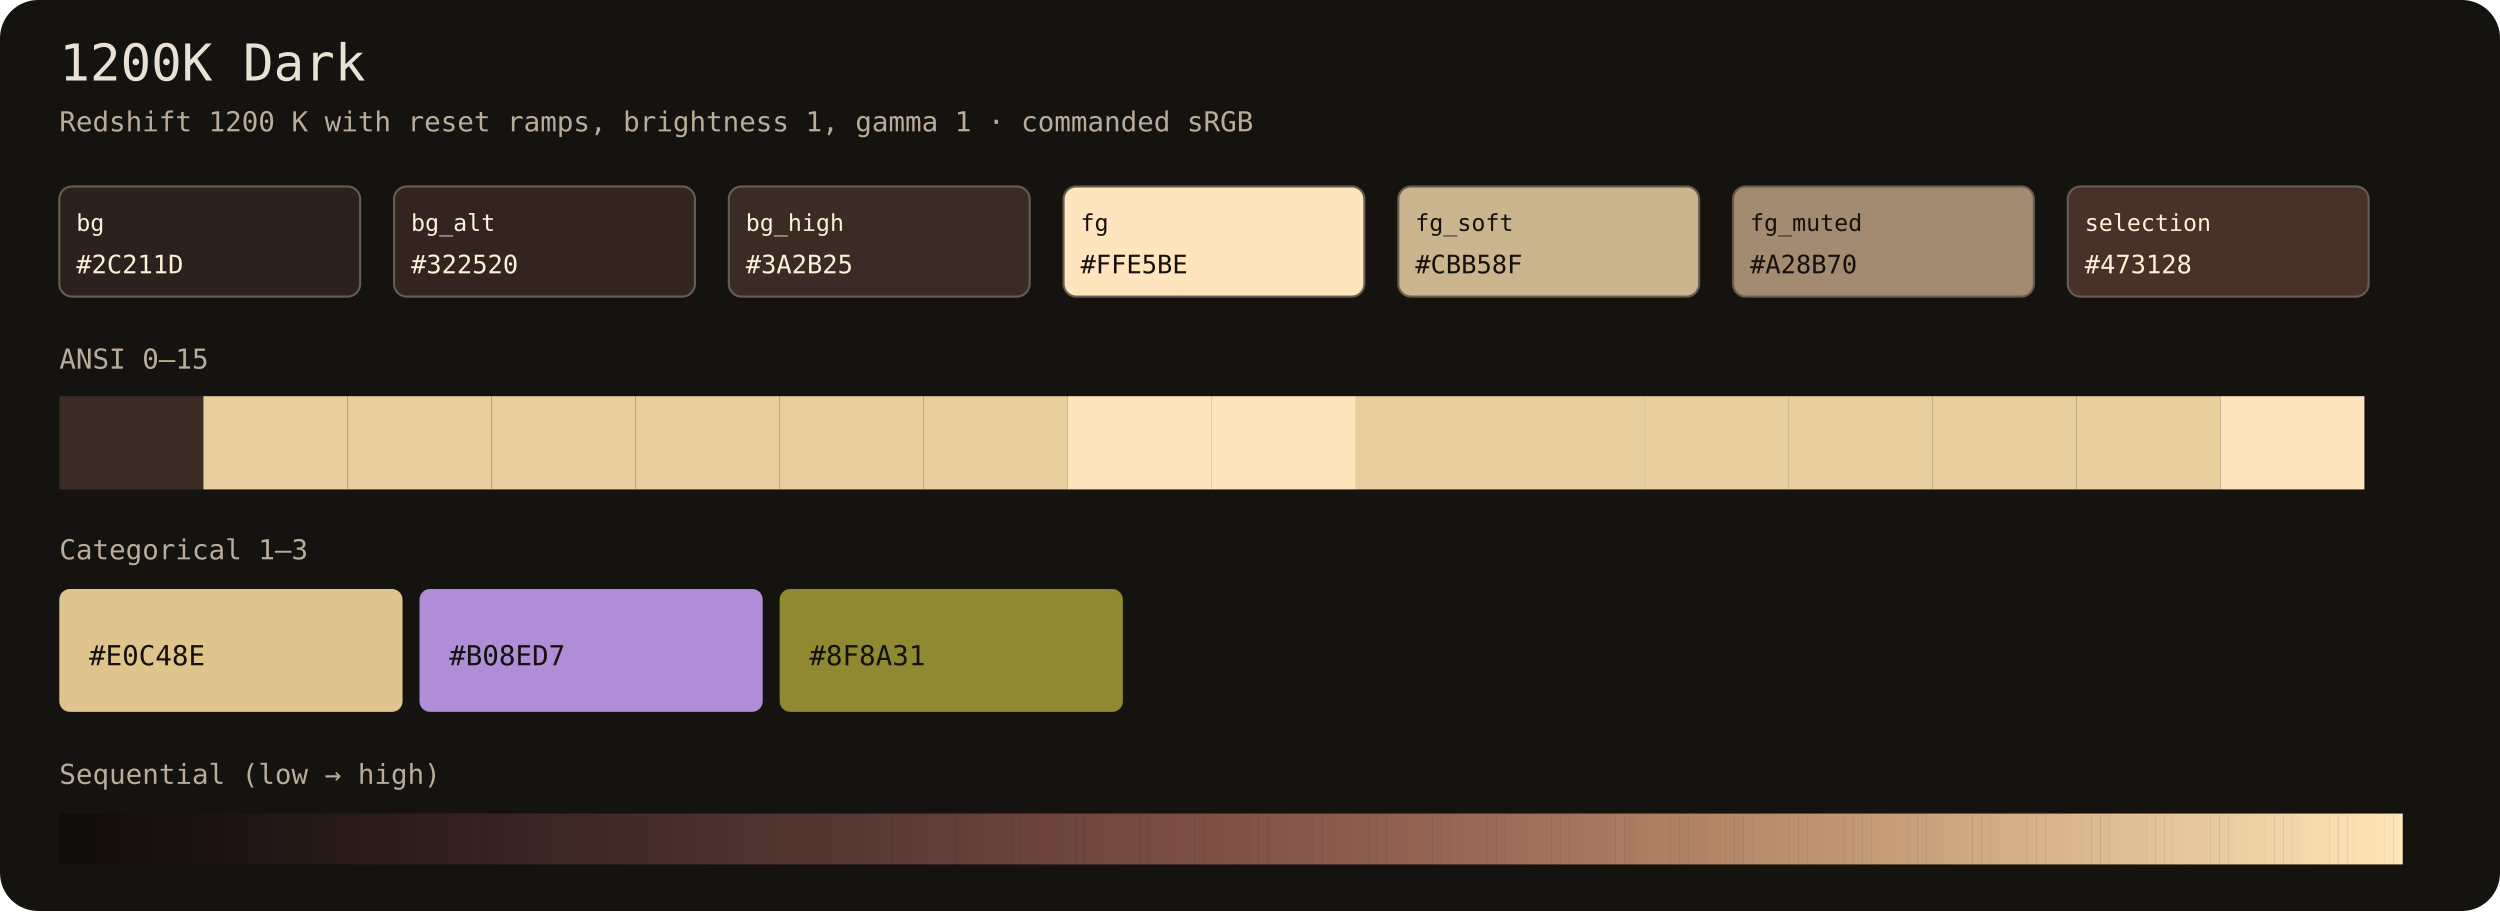
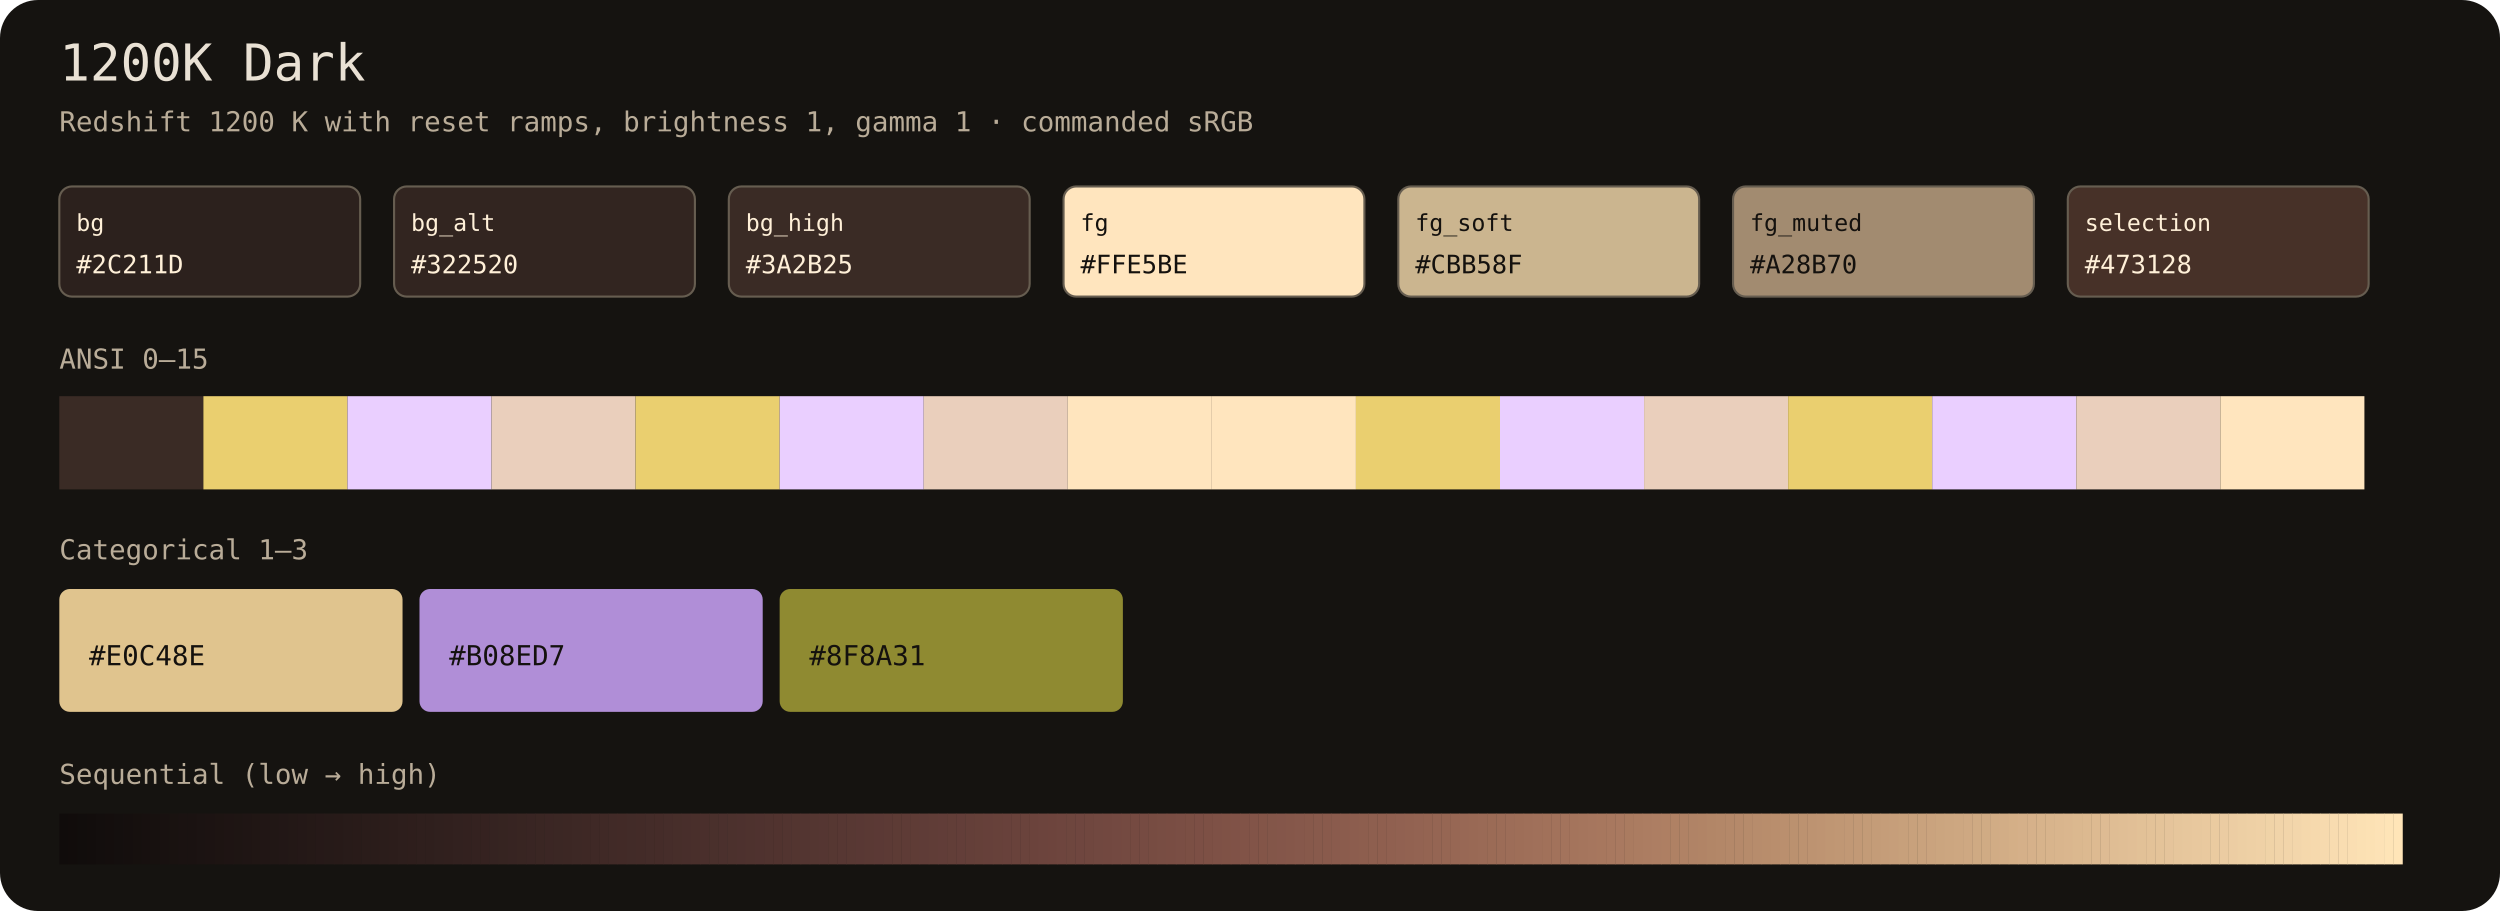
<svg xmlns="http://www.w3.org/2000/svg" width="1180" height="430" viewBox="0 0 1180 430">
  <rect width="100%" height="100%" rx="18" fill="#151310" />
  <text x="28" y="38" fill="#E9E1D4" font-size="24" font-family="ui-monospace, SFMono-Regular, Menlo, monospace">1200K Dark</text>
  <text x="28" y="62" fill="#B9AC98" font-size="13" font-family="ui-monospace, SFMono-Regular, Menlo, monospace">Redshift 1200 K with reset ramps, brightness 1, gamma 1 · commanded sRGB</text>
  <rect x="28" y="88" width="142" height="52" rx="6" fill="#2C211D" stroke="#665D50" />
  <text x="36" y="109" fill="#FFF0D8" font-size="11" font-family="ui-monospace, SFMono-Regular, Menlo, monospace">bg</text>
  <text x="36" y="129" fill="#FFF0D8" font-size="12" font-family="ui-monospace, SFMono-Regular, Menlo, monospace">#2C211D</text>
  <rect x="186" y="88" width="142" height="52" rx="6" fill="#322520" stroke="#665D50" />
  <text x="194" y="109" fill="#FFF0D8" font-size="11" font-family="ui-monospace, SFMono-Regular, Menlo, monospace">bg_alt</text>
  <text x="194" y="129" fill="#FFF0D8" font-size="12" font-family="ui-monospace, SFMono-Regular, Menlo, monospace">#322520</text>
  <rect x="344" y="88" width="142" height="52" rx="6" fill="#3A2B25" stroke="#665D50" />
  <text x="352" y="109" fill="#FFF0D8" font-size="11" font-family="ui-monospace, SFMono-Regular, Menlo, monospace">bg_high</text>
  <text x="352" y="129" fill="#FFF0D8" font-size="12" font-family="ui-monospace, SFMono-Regular, Menlo, monospace">#3A2B25</text>
  <rect x="502" y="88" width="142" height="52" rx="6" fill="#FFE5BE" stroke="#665D50" />
  <text x="510" y="109" fill="#14110E" font-size="11" font-family="ui-monospace, SFMono-Regular, Menlo, monospace">fg</text>
  <text x="510" y="129" fill="#14110E" font-size="12" font-family="ui-monospace, SFMono-Regular, Menlo, monospace">#FFE5BE</text>
  <rect x="660" y="88" width="142" height="52" rx="6" fill="#CBB58F" stroke="#665D50" />
  <text x="668" y="109" fill="#14110E" font-size="11" font-family="ui-monospace, SFMono-Regular, Menlo, monospace">fg_soft</text>
  <text x="668" y="129" fill="#14110E" font-size="12" font-family="ui-monospace, SFMono-Regular, Menlo, monospace">#CBB58F</text>
  <rect x="818" y="88" width="142" height="52" rx="6" fill="#A28B70" stroke="#665D50" />
  <text x="826" y="109" fill="#14110E" font-size="11" font-family="ui-monospace, SFMono-Regular, Menlo, monospace">fg_muted</text>
  <text x="826" y="129" fill="#14110E" font-size="12" font-family="ui-monospace, SFMono-Regular, Menlo, monospace">#A28B70</text>
  <rect x="976" y="88" width="142" height="52" rx="6" fill="#473128" stroke="#665D50" />
  <text x="984" y="109" fill="#FFF0D8" font-size="11" font-family="ui-monospace, SFMono-Regular, Menlo, monospace">selection</text>
  <text x="984" y="129" fill="#FFF0D8" font-size="12" font-family="ui-monospace, SFMono-Regular, Menlo, monospace">#473128</text>
  <text x="28" y="174" fill="#B9AC98" font-size="13" font-family="ui-monospace, SFMono-Regular, Menlo, monospace">ANSI 0–15</text>
  <rect x="28" y="187" width="68" height="44" fill="#3A2B25" />
-   <rect x="96" y="187" width="68" height="44" fill="#EACF9E" />
-   <rect x="164" y="187" width="68" height="44" fill="#EACF9E" />
-   <rect x="232" y="187" width="68" height="44" fill="#EACF9E" />
-   <rect x="300" y="187" width="68" height="44" fill="#EACF9E" />
-   <rect x="368" y="187" width="68" height="44" fill="#EACF9E" />
-   <rect x="436" y="187" width="68" height="44" fill="#EACF9E" />
+   <rect x="96" y="187" width="68" height="44" fill="#EACF6F" />
+   <rect x="164" y="187" width="68" height="44" fill="#EACFFF" />
+   <rect x="232" y="187" width="68" height="44" fill="#EACFBC" />
+   <rect x="300" y="187" width="68" height="44" fill="#EACF6F" />
+   <rect x="368" y="187" width="68" height="44" fill="#EACFFF" />
+   <rect x="436" y="187" width="68" height="44" fill="#EACFBC" />
  <rect x="504" y="187" width="68" height="44" fill="#FFE5BE" />
  <rect x="572" y="187" width="68" height="44" fill="#FFE5BE" />
-   <rect x="640" y="187" width="68" height="44" fill="#EACF9E" />
-   <rect x="708" y="187" width="68" height="44" fill="#EACF9E" />
-   <rect x="776" y="187" width="68" height="44" fill="#EACF9E" />
-   <rect x="844" y="187" width="68" height="44" fill="#EACF9E" />
-   <rect x="912" y="187" width="68" height="44" fill="#EACF9E" />
-   <rect x="980" y="187" width="68" height="44" fill="#EACF9E" />
+   <rect x="640" y="187" width="68" height="44" fill="#EACF6F" />
+   <rect x="708" y="187" width="68" height="44" fill="#EACFFF" />
+   <rect x="776" y="187" width="68" height="44" fill="#EACFBC" />
+   <rect x="844" y="187" width="68" height="44" fill="#EACF6F" />
+   <rect x="912" y="187" width="68" height="44" fill="#EACFFF" />
+   <rect x="980" y="187" width="68" height="44" fill="#EACFBC" />
  <rect x="1048" y="187" width="68" height="44" fill="#FFE5BE" />
  <text x="28" y="264" fill="#B9AC98" font-size="13" font-family="ui-monospace, SFMono-Regular, Menlo, monospace">Categorical 1–3</text>
  <rect x="28" y="278" width="162" height="58" rx="5" fill="#E0C48E" />
  <text x="42" y="314" fill="#14110E" font-size="13" font-family="ui-monospace, SFMono-Regular, Menlo, monospace">#E0C48E</text>
  <rect x="198" y="278" width="162" height="58" rx="5" fill="#B08ED7" />
  <text x="212" y="314" fill="#14110E" font-size="13" font-family="ui-monospace, SFMono-Regular, Menlo, monospace">#B08ED7</text>
  <rect x="368" y="278" width="162" height="58" rx="5" fill="#8F8A31" />
  <text x="382" y="314" fill="#14110E" font-size="13" font-family="ui-monospace, SFMono-Regular, Menlo, monospace">#8F8A31</text>
  <text x="28" y="370" fill="#B9AC98" font-size="13" font-family="ui-monospace, SFMono-Regular, Menlo, monospace">Sequential (low → high)</text>
  <rect x="28.00" y="384" width="4.5" height="24" fill="#100C0B" />
  <rect x="32.32" y="384" width="4.5" height="24" fill="#110C0B" />
  <rect x="36.64" y="384" width="4.5" height="24" fill="#110D0C" />
  <rect x="40.96" y="384" width="4.5" height="24" fill="#120D0C" />
  <rect x="45.28" y="384" width="4.5" height="24" fill="#130E0D" />
  <rect x="49.60" y="384" width="4.5" height="24" fill="#140E0D" />
  <rect x="53.92" y="384" width="4.5" height="24" fill="#140F0E" />
  <rect x="58.24" y="384" width="4.5" height="24" fill="#150F0E" />
  <rect x="62.56" y="384" width="4.5" height="24" fill="#16100E" />
  <rect x="66.88" y="384" width="4.5" height="24" fill="#17100F" />
  <rect x="71.20" y="384" width="4.5" height="24" fill="#17110F" />
  <rect x="75.52" y="384" width="4.5" height="24" fill="#181110" />
  <rect x="79.84" y="384" width="4.5" height="24" fill="#191210" />
  <rect x="84.16" y="384" width="4.5" height="24" fill="#1A1211" />
  <rect x="88.48" y="384" width="4.5" height="24" fill="#1A1211" />
  <rect x="92.80" y="384" width="4.5" height="24" fill="#1B1312" />
  <rect x="97.12" y="384" width="4.5" height="24" fill="#1C1312" />
  <rect x="101.44" y="384" width="4.5" height="24" fill="#1D1412" />
  <rect x="105.76" y="384" width="4.5" height="24" fill="#1E1413" />
  <rect x="110.08" y="384" width="4.5" height="24" fill="#1E1513" />
  <rect x="114.40" y="384" width="4.5" height="24" fill="#1F1514" />
  <rect x="118.72" y="384" width="4.5" height="24" fill="#201614" />
  <rect x="123.04" y="384" width="4.5" height="24" fill="#211615" />
  <rect x="127.36" y="384" width="4.5" height="24" fill="#211715" />
  <rect x="131.68" y="384" width="4.5" height="24" fill="#221716" />
  <rect x="136.00" y="384" width="4.5" height="24" fill="#231816" />
  <rect x="140.32" y="384" width="4.5" height="24" fill="#241817" />
  <rect x="144.64" y="384" width="4.5" height="24" fill="#251917" />
  <rect x="148.96" y="384" width="4.5" height="24" fill="#261918" />
  <rect x="153.28" y="384" width="4.5" height="24" fill="#261A18" />
  <rect x="157.60" y="384" width="4.5" height="24" fill="#271A18" />
  <rect x="161.92" y="384" width="4.5" height="24" fill="#281B19" />
  <rect x="166.24" y="384" width="4.5" height="24" fill="#291B19" />
  <rect x="170.56" y="384" width="4.5" height="24" fill="#2A1C1A" />
  <rect x="174.88" y="384" width="4.5" height="24" fill="#2A1C1A" />
  <rect x="179.20" y="384" width="4.5" height="24" fill="#2B1D1B" />
  <rect x="183.52" y="384" width="4.5" height="24" fill="#2C1D1B" />
  <rect x="187.84" y="384" width="4.5" height="24" fill="#2D1E1C" />
  <rect x="192.16" y="384" width="4.5" height="24" fill="#2E1E1C" />
  <rect x="196.48" y="384" width="4.5" height="24" fill="#2F1F1D" />
  <rect x="200.80" y="384" width="4.5" height="24" fill="#2F1F1D" />
  <rect x="205.12" y="384" width="4.5" height="24" fill="#30201E" />
  <rect x="209.44" y="384" width="4.5" height="24" fill="#31201E" />
  <rect x="213.76" y="384" width="4.5" height="24" fill="#32211F" />
  <rect x="218.08" y="384" width="4.5" height="24" fill="#33211F" />
  <rect x="222.40" y="384" width="4.5" height="24" fill="#342220" />
  <rect x="226.72" y="384" width="4.5" height="24" fill="#352220" />
  <rect x="231.04" y="384" width="4.5" height="24" fill="#352321" />
  <rect x="235.36" y="384" width="4.5" height="24" fill="#362421" />
  <rect x="239.68" y="384" width="4.5" height="24" fill="#372422" />
  <rect x="244.00" y="384" width="4.5" height="24" fill="#382522" />
  <rect x="248.32" y="384" width="4.5" height="24" fill="#392523" />
  <rect x="252.64" y="384" width="4.5" height="24" fill="#3A2623" />
  <rect x="256.96" y="384" width="4.5" height="24" fill="#3B2624" />
  <rect x="261.28" y="384" width="4.5" height="24" fill="#3B2724" />
  <rect x="265.60" y="384" width="4.5" height="24" fill="#3C2724" />
  <rect x="269.92" y="384" width="4.5" height="24" fill="#3D2825" />
  <rect x="274.24" y="384" width="4.5" height="24" fill="#3E2825" />
  <rect x="278.56" y="384" width="4.5" height="24" fill="#3F2926" />
  <rect x="282.88" y="384" width="4.5" height="24" fill="#402926" />
  <rect x="287.20" y="384" width="4.5" height="24" fill="#412A27" />
  <rect x="291.52" y="384" width="4.5" height="24" fill="#422A27" />
  <rect x="295.84" y="384" width="4.5" height="24" fill="#422B28" />
  <rect x="300.16" y="384" width="4.5" height="24" fill="#432B28" />
  <rect x="304.48" y="384" width="4.5" height="24" fill="#442C29" />
  <rect x="308.80" y="384" width="4.5" height="24" fill="#452C29" />
  <rect x="313.12" y="384" width="4.5" height="24" fill="#462D2A" />
  <rect x="317.44" y="384" width="4.5" height="24" fill="#472E2A" />
  <rect x="321.76" y="384" width="4.5" height="24" fill="#482E2B" />
  <rect x="326.08" y="384" width="4.5" height="24" fill="#492F2B" />
  <rect x="330.40" y="384" width="4.5" height="24" fill="#4A2F2C" />
  <rect x="334.72" y="384" width="4.5" height="24" fill="#4A302C" />
  <rect x="339.04" y="384" width="4.5" height="24" fill="#4B302D" />
  <rect x="343.36" y="384" width="4.5" height="24" fill="#4C312D" />
  <rect x="347.68" y="384" width="4.5" height="24" fill="#4D312E" />
  <rect x="352.00" y="384" width="4.5" height="24" fill="#4E322E" />
  <rect x="356.32" y="384" width="4.5" height="24" fill="#4F322F" />
  <rect x="360.64" y="384" width="4.5" height="24" fill="#50332F" />
  <rect x="364.96" y="384" width="4.5" height="24" fill="#51332F" />
  <rect x="369.28" y="384" width="4.5" height="24" fill="#523430" />
  <rect x="373.60" y="384" width="4.5" height="24" fill="#533530" />
  <rect x="377.92" y="384" width="4.5" height="24" fill="#533531" />
  <rect x="382.24" y="384" width="4.5" height="24" fill="#543631" />
  <rect x="386.56" y="384" width="4.5" height="24" fill="#553632" />
  <rect x="390.88" y="384" width="4.5" height="24" fill="#563732" />
  <rect x="395.20" y="384" width="4.5" height="24" fill="#573733" />
  <rect x="399.52" y="384" width="4.5" height="24" fill="#583833" />
  <rect x="403.84" y="384" width="4.5" height="24" fill="#593834" />
  <rect x="408.16" y="384" width="4.5" height="24" fill="#5A3934" />
  <rect x="412.48" y="384" width="4.5" height="24" fill="#5B3935" />
  <rect x="416.80" y="384" width="4.5" height="24" fill="#5C3A35" />
  <rect x="421.12" y="384" width="4.5" height="24" fill="#5D3B35" />
  <rect x="425.44" y="384" width="4.5" height="24" fill="#5E3B36" />
  <rect x="429.76" y="384" width="4.5" height="24" fill="#5F3C36" />
  <rect x="434.08" y="384" width="4.5" height="24" fill="#5F3C37" />
  <rect x="438.40" y="384" width="4.5" height="24" fill="#603D37" />
  <rect x="442.72" y="384" width="4.5" height="24" fill="#613D38" />
  <rect x="447.04" y="384" width="4.5" height="24" fill="#623E38" />
  <rect x="451.36" y="384" width="4.5" height="24" fill="#633E39" />
  <rect x="455.68" y="384" width="4.5" height="24" fill="#643F39" />
  <rect x="460.00" y="384" width="4.5" height="24" fill="#654039" />
  <rect x="464.32" y="384" width="4.5" height="24" fill="#66403A" />
  <rect x="468.64" y="384" width="4.5" height="24" fill="#67413A" />
  <rect x="472.96" y="384" width="4.5" height="24" fill="#68413B" />
  <rect x="477.28" y="384" width="4.5" height="24" fill="#69423B" />
  <rect x="481.60" y="384" width="4.5" height="24" fill="#6A433C" />
  <rect x="485.92" y="384" width="4.5" height="24" fill="#6B433C" />
  <rect x="490.24" y="384" width="4.5" height="24" fill="#6C443D" />
  <rect x="494.56" y="384" width="4.5" height="24" fill="#6D443D" />
  <rect x="498.88" y="384" width="4.5" height="24" fill="#6E453E" />
  <rect x="503.20" y="384" width="4.5" height="24" fill="#6E463E" />
  <rect x="507.52" y="384" width="4.5" height="24" fill="#6F463F" />
  <rect x="511.84" y="384" width="4.5" height="24" fill="#70473F" />
  <rect x="516.16" y="384" width="4.5" height="24" fill="#714840" />
  <rect x="520.48" y="384" width="4.5" height="24" fill="#724840" />
  <rect x="524.80" y="384" width="4.5" height="24" fill="#734941" />
  <rect x="529.12" y="384" width="4.5" height="24" fill="#744A41" />
  <rect x="533.44" y="384" width="4.5" height="24" fill="#754A41" />
  <rect x="537.76" y="384" width="4.5" height="24" fill="#764B42" />
  <rect x="542.08" y="384" width="4.5" height="24" fill="#774C42" />
  <rect x="546.40" y="384" width="4.5" height="24" fill="#784D43" />
  <rect x="550.72" y="384" width="4.5" height="24" fill="#794D43" />
  <rect x="555.04" y="384" width="4.5" height="24" fill="#7A4E44" />
  <rect x="559.36" y="384" width="4.5" height="24" fill="#7B4F44" />
  <rect x="563.68" y="384" width="4.5" height="24" fill="#7C4F45" />
  <rect x="568.00" y="384" width="4.5" height="24" fill="#7D5045" />
  <rect x="572.32" y="384" width="4.5" height="24" fill="#7E5146" />
  <rect x="576.64" y="384" width="4.5" height="24" fill="#7F5246" />
  <rect x="580.96" y="384" width="4.5" height="24" fill="#805247" />
  <rect x="585.28" y="384" width="4.5" height="24" fill="#815347" />
  <rect x="589.60" y="384" width="4.5" height="24" fill="#825448" />
  <rect x="593.92" y="384" width="4.5" height="24" fill="#835548" />
  <rect x="598.24" y="384" width="4.5" height="24" fill="#835649" />
  <rect x="602.56" y="384" width="4.5" height="24" fill="#84564A" />
  <rect x="606.88" y="384" width="4.5" height="24" fill="#85574A" />
  <rect x="611.20" y="384" width="4.5" height="24" fill="#86584B" />
  <rect x="615.52" y="384" width="4.5" height="24" fill="#87594B" />
  <rect x="619.84" y="384" width="4.5" height="24" fill="#885A4C" />
  <rect x="624.16" y="384" width="4.5" height="24" fill="#895A4C" />
  <rect x="628.48" y="384" width="4.5" height="24" fill="#8A5B4D" />
  <rect x="632.80" y="384" width="4.5" height="24" fill="#8B5C4D" />
  <rect x="637.12" y="384" width="4.5" height="24" fill="#8C5D4E" />
  <rect x="641.44" y="384" width="4.5" height="24" fill="#8D5E4E" />
  <rect x="645.76" y="384" width="4.5" height="24" fill="#8E5F4F" />
  <rect x="650.08" y="384" width="4.5" height="24" fill="#8F5F4F" />
  <rect x="654.40" y="384" width="4.5" height="24" fill="#906050" />
  <rect x="658.72" y="384" width="4.5" height="24" fill="#916151" />
  <rect x="663.04" y="384" width="4.5" height="24" fill="#926251" />
  <rect x="667.36" y="384" width="4.5" height="24" fill="#936352" />
  <rect x="671.68" y="384" width="4.5" height="24" fill="#946452" />
  <rect x="676.00" y="384" width="4.5" height="24" fill="#956553" />
  <rect x="680.32" y="384" width="4.5" height="24" fill="#966653" />
  <rect x="684.64" y="384" width="4.5" height="24" fill="#976754" />
  <rect x="688.96" y="384" width="4.5" height="24" fill="#986855" />
  <rect x="693.28" y="384" width="4.5" height="24" fill="#996955" />
  <rect x="697.60" y="384" width="4.5" height="24" fill="#9A6A56" />
  <rect x="701.92" y="384" width="4.5" height="24" fill="#9B6B56" />
  <rect x="706.24" y="384" width="4.5" height="24" fill="#9C6C57" />
  <rect x="710.56" y="384" width="4.5" height="24" fill="#9D6D58" />
  <rect x="714.88" y="384" width="4.5" height="24" fill="#9E6E58" />
  <rect x="719.20" y="384" width="4.5" height="24" fill="#9F6F59" />
  <rect x="723.52" y="384" width="4.5" height="24" fill="#A0705A" />
  <rect x="727.84" y="384" width="4.5" height="24" fill="#A1715A" />
  <rect x="732.16" y="384" width="4.5" height="24" fill="#A2725B" />
  <rect x="736.48" y="384" width="4.5" height="24" fill="#A3735C" />
  <rect x="740.80" y="384" width="4.5" height="24" fill="#A4745C" />
  <rect x="745.12" y="384" width="4.5" height="24" fill="#A5755D" />
  <rect x="749.44" y="384" width="4.5" height="24" fill="#A6765E" />
  <rect x="753.76" y="384" width="4.5" height="24" fill="#A7775E" />
  <rect x="758.08" y="384" width="4.5" height="24" fill="#A8785F" />
  <rect x="762.40" y="384" width="4.5" height="24" fill="#A97960" />
  <rect x="766.72" y="384" width="4.5" height="24" fill="#AA7B60" />
  <rect x="771.04" y="384" width="4.5" height="24" fill="#AB7C61" />
  <rect x="775.36" y="384" width="4.5" height="24" fill="#AC7D62" />
  <rect x="779.68" y="384" width="4.5" height="24" fill="#AD7E63" />
  <rect x="784.00" y="384" width="4.5" height="24" fill="#AE7F63" />
  <rect x="788.32" y="384" width="4.5" height="24" fill="#AF8164" />
  <rect x="792.64" y="384" width="4.5" height="24" fill="#B08265" />
  <rect x="796.96" y="384" width="4.5" height="24" fill="#B08366" />
  <rect x="801.28" y="384" width="4.5" height="24" fill="#B18466" />
  <rect x="805.60" y="384" width="4.5" height="24" fill="#B28667" />
  <rect x="809.92" y="384" width="4.5" height="24" fill="#B38768" />
  <rect x="814.24" y="384" width="4.5" height="24" fill="#B48869" />
  <rect x="818.56" y="384" width="4.5" height="24" fill="#B5896A" />
  <rect x="822.88" y="384" width="4.5" height="24" fill="#B68B6B" />
  <rect x="827.20" y="384" width="4.5" height="24" fill="#B78C6C" />
  <rect x="831.52" y="384" width="4.5" height="24" fill="#B88D6C" />
  <rect x="835.84" y="384" width="4.5" height="24" fill="#B98E6D" />
  <rect x="840.16" y="384" width="4.5" height="24" fill="#BA8F6E" />
  <rect x="844.48" y="384" width="4.5" height="24" fill="#BB916F" />
  <rect x="848.80" y="384" width="4.5" height="24" fill="#BC9270" />
  <rect x="853.12" y="384" width="4.5" height="24" fill="#BD9371" />
  <rect x="857.44" y="384" width="4.5" height="24" fill="#BE9472" />
  <rect x="861.76" y="384" width="4.5" height="24" fill="#BF9673" />
  <rect x="866.08" y="384" width="4.5" height="24" fill="#C09774" />
  <rect x="870.40" y="384" width="4.5" height="24" fill="#C19875" />
  <rect x="874.72" y="384" width="4.5" height="24" fill="#C29976" />
  <rect x="879.04" y="384" width="4.5" height="24" fill="#C39B77" />
  <rect x="883.36" y="384" width="4.5" height="24" fill="#C49C78" />
  <rect x="887.68" y="384" width="4.5" height="24" fill="#C59D79" />
  <rect x="892.00" y="384" width="4.5" height="24" fill="#C69E7A" />
  <rect x="896.32" y="384" width="4.5" height="24" fill="#C7A07B" />
  <rect x="900.64" y="384" width="4.5" height="24" fill="#C8A17C" />
  <rect x="904.96" y="384" width="4.5" height="24" fill="#C9A27D" />
  <rect x="909.28" y="384" width="4.5" height="24" fill="#CAA37E" />
  <rect x="913.60" y="384" width="4.5" height="24" fill="#CBA57F" />
  <rect x="917.92" y="384" width="4.5" height="24" fill="#CCA680" />
  <rect x="922.24" y="384" width="4.5" height="24" fill="#CDA781" />
  <rect x="926.56" y="384" width="4.5" height="24" fill="#CEA882" />
  <rect x="930.88" y="384" width="4.5" height="24" fill="#CFAA83" />
  <rect x="935.20" y="384" width="4.5" height="24" fill="#D0AB84" />
  <rect x="939.52" y="384" width="4.5" height="24" fill="#D1AC85" />
  <rect x="943.84" y="384" width="4.5" height="24" fill="#D2AD86" />
  <rect x="948.16" y="384" width="4.5" height="24" fill="#D4AF87" />
  <rect x="952.48" y="384" width="4.5" height="24" fill="#D5B089" />
  <rect x="956.80" y="384" width="4.5" height="24" fill="#D6B18A" />
  <rect x="961.12" y="384" width="4.5" height="24" fill="#D7B38B" />
  <rect x="965.44" y="384" width="4.5" height="24" fill="#D8B48C" />
  <rect x="969.76" y="384" width="4.5" height="24" fill="#D9B58D" />
  <rect x="974.08" y="384" width="4.5" height="24" fill="#DAB68E" />
  <rect x="978.40" y="384" width="4.5" height="24" fill="#DBB88F" />
  <rect x="982.72" y="384" width="4.5" height="24" fill="#DCB990" />
  <rect x="987.04" y="384" width="4.5" height="24" fill="#DDBA91" />
  <rect x="991.36" y="384" width="4.5" height="24" fill="#DEBB93" />
  <rect x="995.68" y="384" width="4.5" height="24" fill="#DFBD94" />
  <rect x="1000.00" y="384" width="4.5" height="24" fill="#E0BE95" />
  <rect x="1004.32" y="384" width="4.5" height="24" fill="#E1BF96" />
  <rect x="1008.64" y="384" width="4.5" height="24" fill="#E2C197" />
  <rect x="1012.96" y="384" width="4.5" height="24" fill="#E3C298" />
  <rect x="1017.28" y="384" width="4.5" height="24" fill="#E4C399" />
  <rect x="1021.60" y="384" width="4.5" height="24" fill="#E5C49B" />
  <rect x="1025.92" y="384" width="4.5" height="24" fill="#E6C69C" />
  <rect x="1030.24" y="384" width="4.5" height="24" fill="#E7C79D" />
  <rect x="1034.56" y="384" width="4.5" height="24" fill="#E8C89E" />
  <rect x="1038.88" y="384" width="4.5" height="24" fill="#E9C99F" />
  <rect x="1043.20" y="384" width="4.5" height="24" fill="#EACBA0" />
  <rect x="1047.52" y="384" width="4.5" height="24" fill="#EBCCA2" />
  <rect x="1051.84" y="384" width="4.5" height="24" fill="#ECCDA3" />
  <rect x="1056.16" y="384" width="4.5" height="24" fill="#EDCFA4" />
  <rect x="1060.48" y="384" width="4.5" height="24" fill="#EED0A5" />
  <rect x="1064.80" y="384" width="4.5" height="24" fill="#EFD1A6" />
  <rect x="1069.12" y="384" width="4.5" height="24" fill="#F0D3A7" />
  <rect x="1073.44" y="384" width="4.5" height="24" fill="#F1D4A9" />
  <rect x="1077.76" y="384" width="4.5" height="24" fill="#F2D5AA" />
  <rect x="1082.08" y="384" width="4.5" height="24" fill="#F3D6AB" />
  <rect x="1086.40" y="384" width="4.5" height="24" fill="#F5D8AC" />
  <rect x="1090.72" y="384" width="4.5" height="24" fill="#F6D9AD" />
  <rect x="1095.04" y="384" width="4.5" height="24" fill="#F7DAAE" />
  <rect x="1099.36" y="384" width="4.5" height="24" fill="#F8DCB0" />
  <rect x="1103.68" y="384" width="4.5" height="24" fill="#F9DDB1" />
  <rect x="1108.00" y="384" width="4.5" height="24" fill="#FADEB2" />
  <rect x="1112.32" y="384" width="4.5" height="24" fill="#FBE0B3" />
  <rect x="1116.64" y="384" width="4.5" height="24" fill="#FCE1B4" />
  <rect x="1120.96" y="384" width="4.5" height="24" fill="#FDE2B6" />
  <rect x="1125.28" y="384" width="4.5" height="24" fill="#FEE4B7" />
  <rect x="1129.60" y="384" width="4.5" height="24" fill="#FFE5B8" />
</svg>
